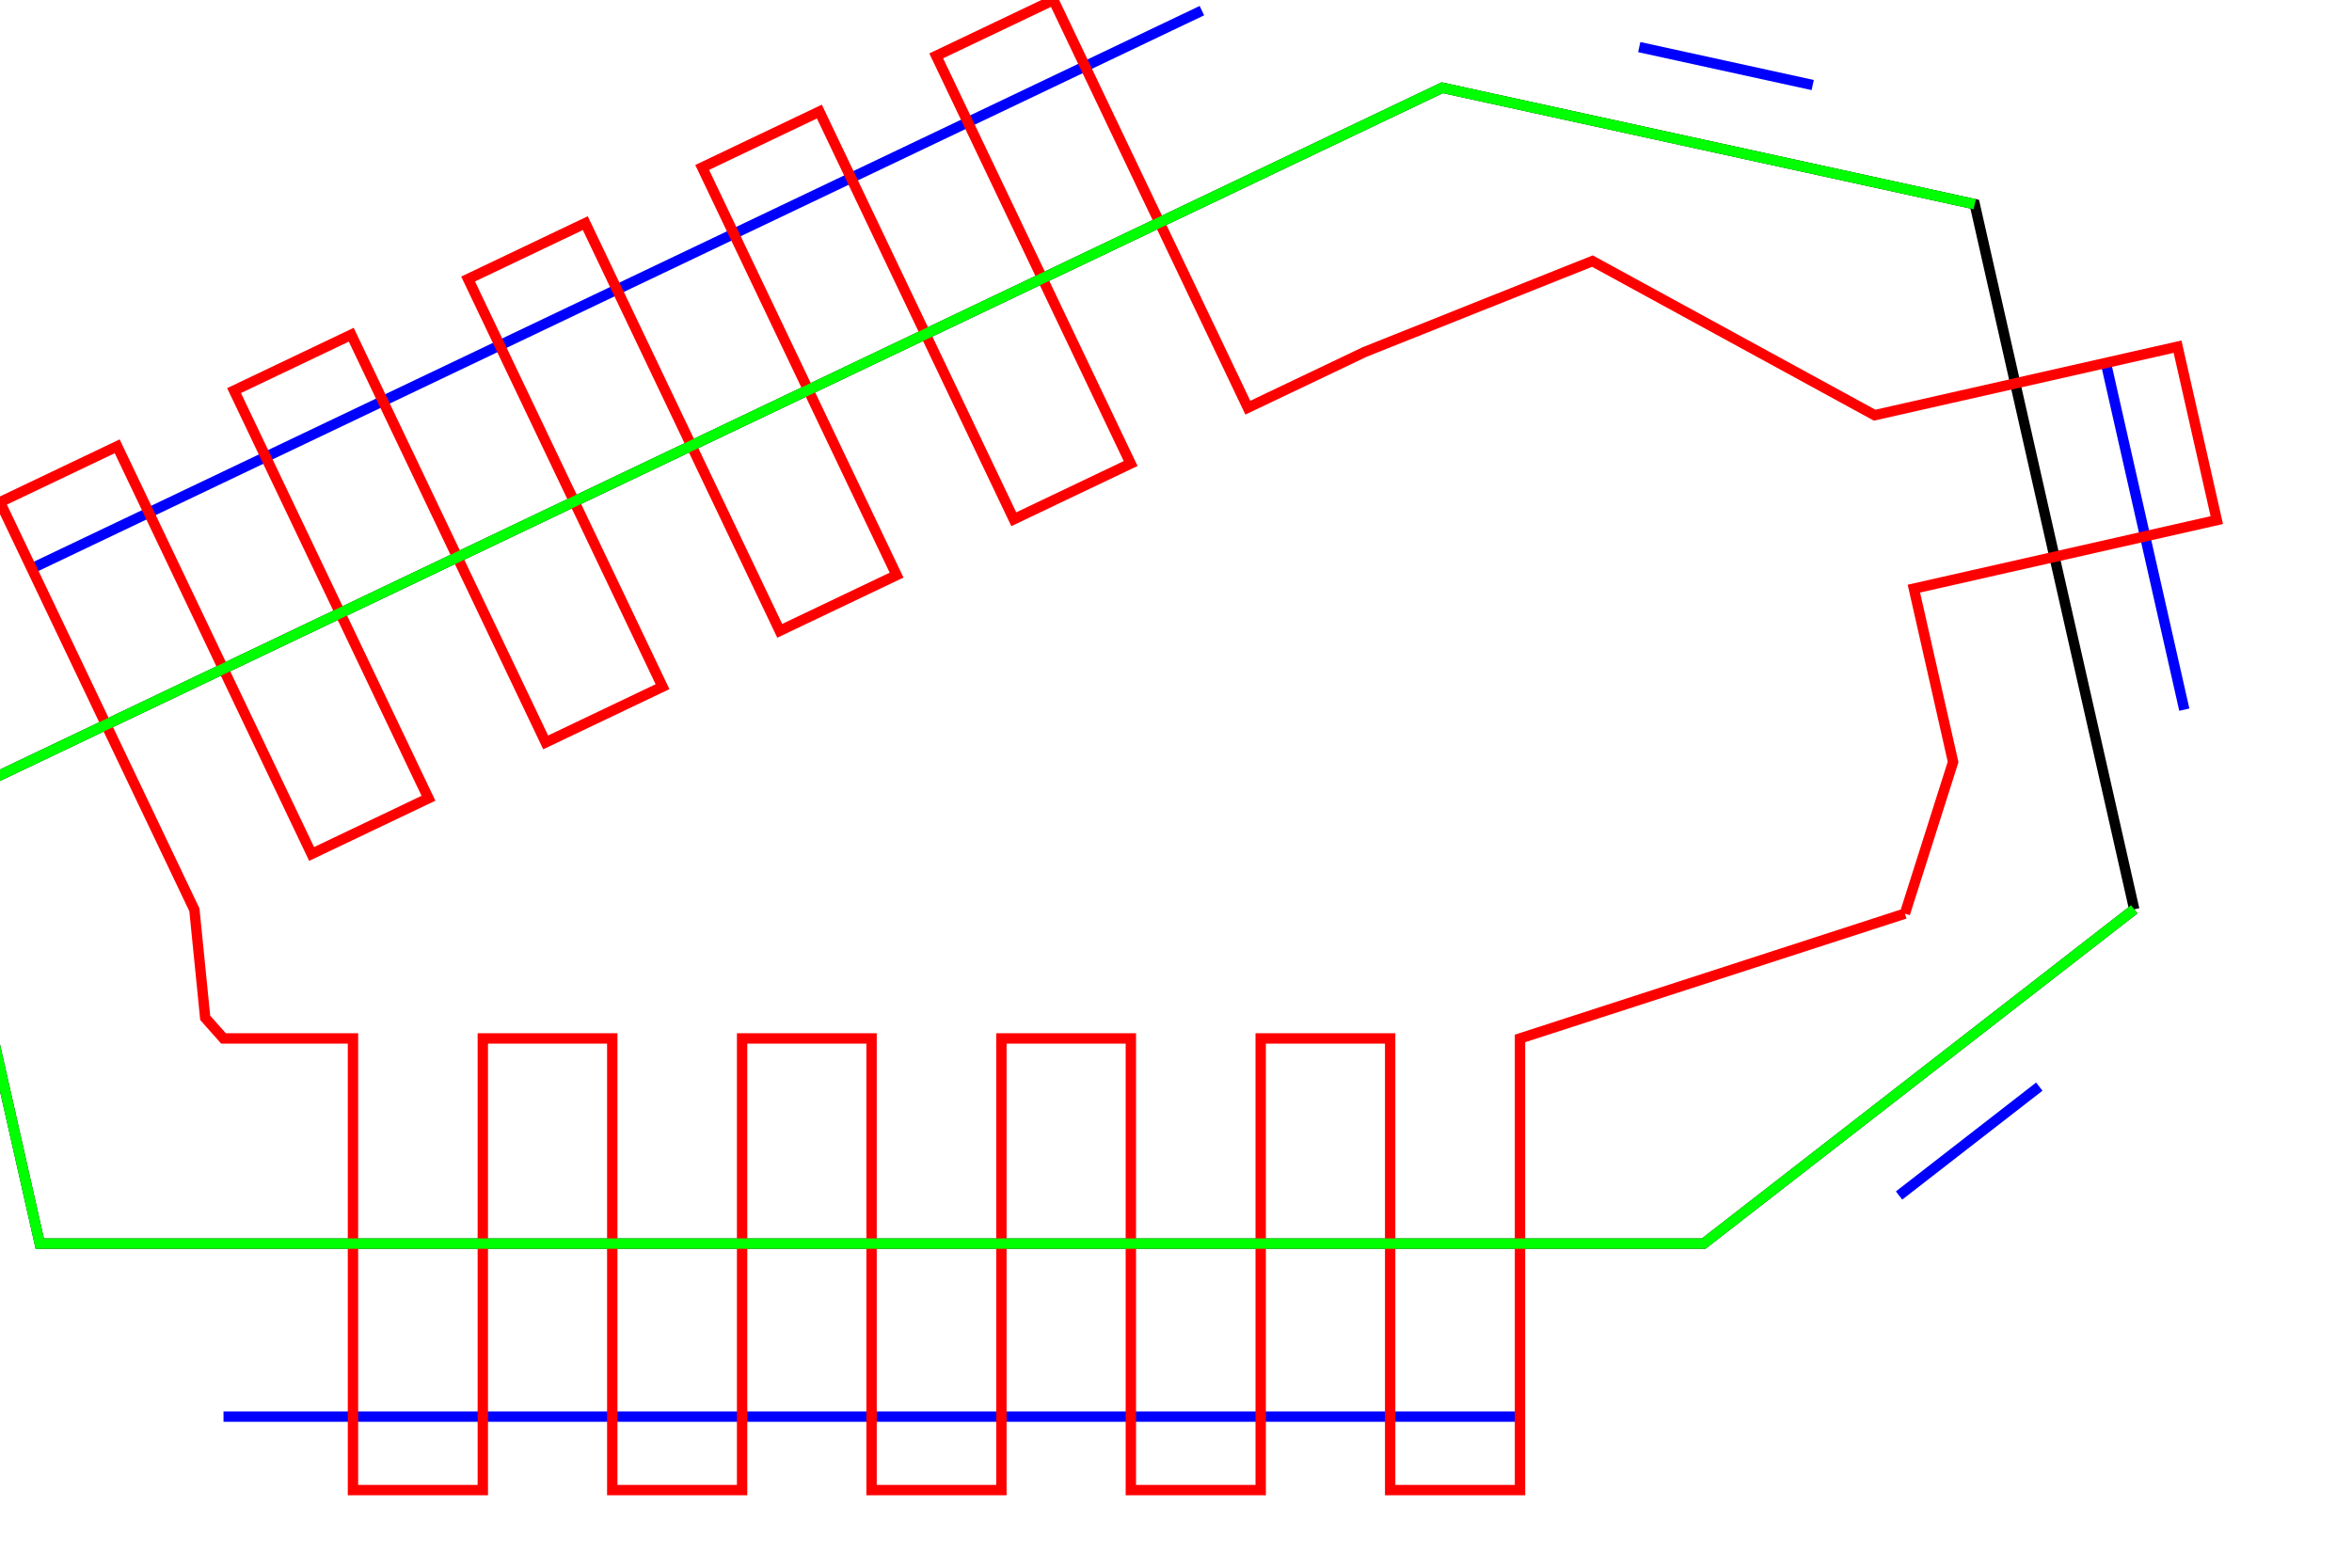
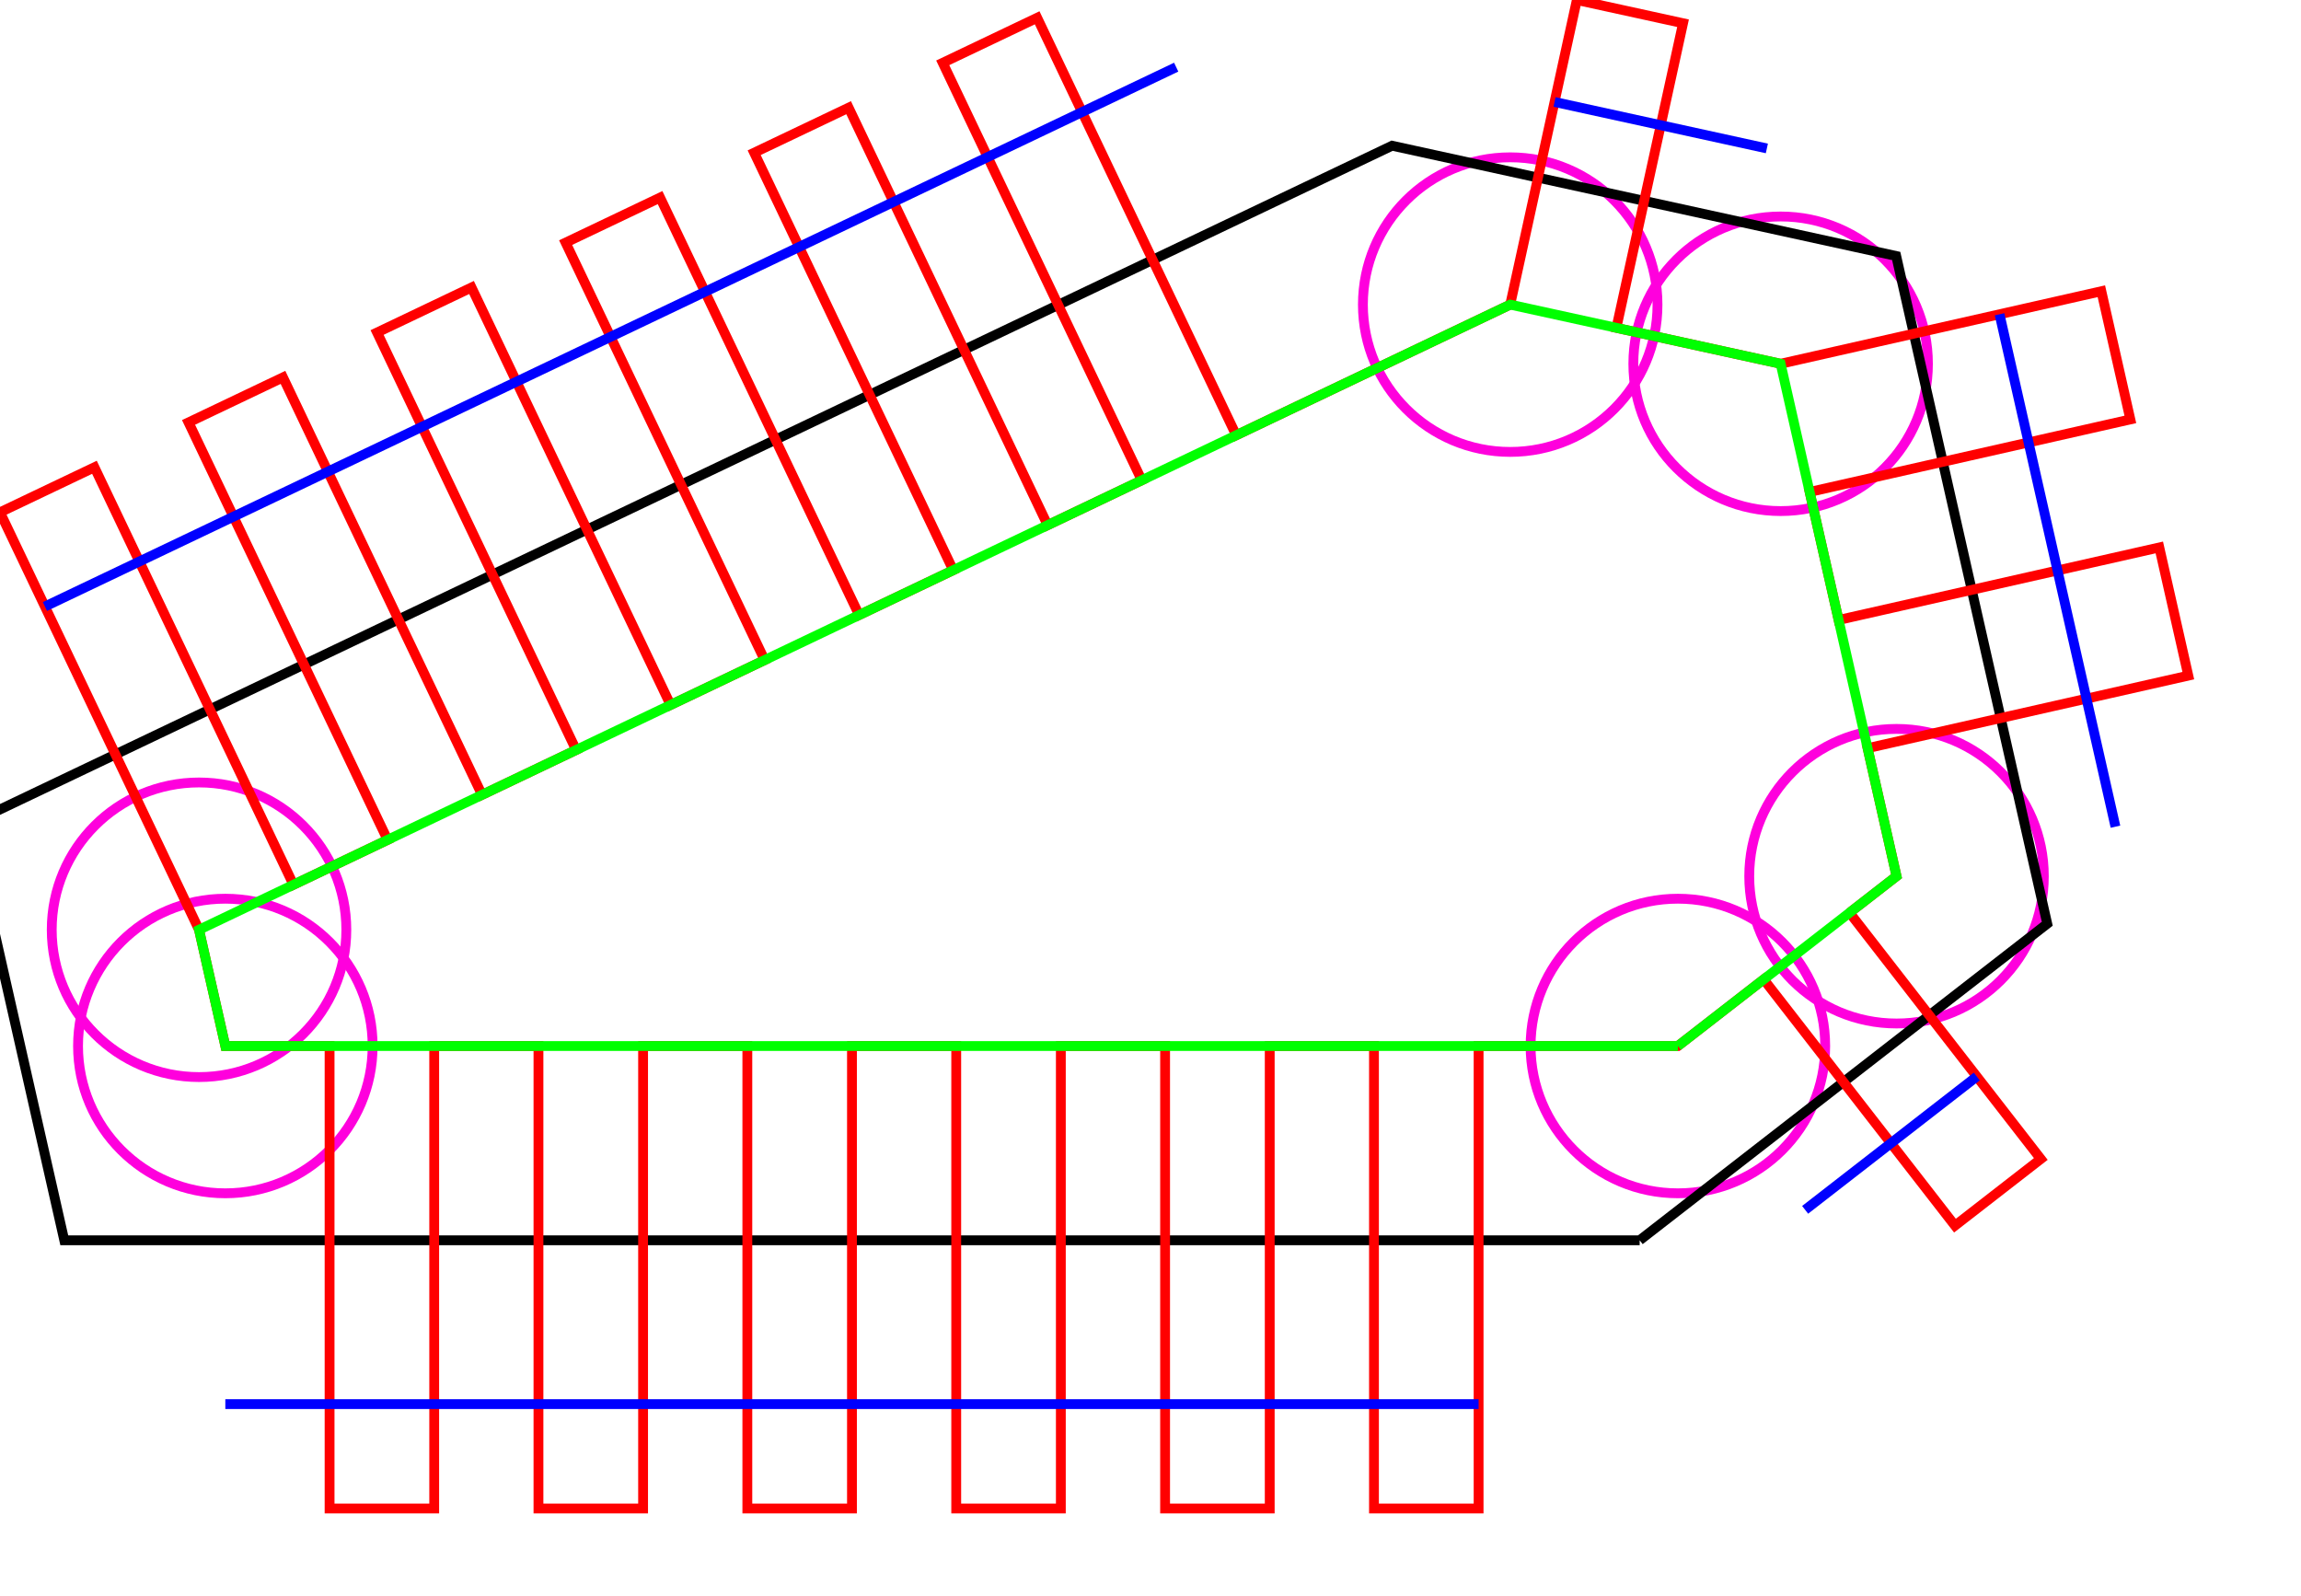
- <svg xmlns="http://www.w3.org/2000/svg" baseProfile="tiny" height="40mm" version="1.2" width="60mm">
+ <svg xmlns="http://www.w3.org/2000/svg" baseProfile="full" height="43mm" version="1.1" width="62mm">
  <defs />
-   <polyline fill="none" points="196.622,104.79 183.1,115.29" stroke="rgb(0%,0%,100%)" />
-   <polyline fill="none" points="146.553,136.611 21.55,136.611" stroke="rgb(0%,0%,100%)" />
-   <polyline fill="none" points="-17.015,106.478 -18.792,98.619" stroke="rgb(0%,0%,100%)" />
-   <polyline fill="none" points="3.05,54.823 115.884,1.025" stroke="rgb(0%,0%,100%)" />
-   <polyline fill="none" points="158.05,4.542 174.774,8.201" stroke="rgb(0%,0%,100%)" />
-   <polyline fill="none" points="203.04,34.997 210.604,68.437" stroke="rgb(0%,0%,100%)" />
-   <polyline fill="none" points="205.776,87.693 164.27,119.926 3.833,119.926 -5.761,77.508 139.057,8.461 190.395,19.693 205.776,87.693" stroke="rgb(0%,0%,0%)" />
-   <polyline fill="none" points="183.665,88.105 146.553,100.143 146.553,143.698 134.034,143.698 134.034,100.143 121.552,100.143 121.552,143.698 109.033,143.698 109.033,100.143 96.552,100.143 96.552,143.698 84.033,143.698 84.033,100.143 71.551,100.143 71.551,143.698 59.032,143.698 59.032,100.143 46.551,100.143 46.551,143.698 34.032,143.698 34.032,100.143 21.55,100.143 19.785,98.154 18.744,87.74 0.0,48.426 11.3,43.038 30.045,82.353 41.311,76.981 22.567,37.666 33.867,32.279 52.612,71.593 63.878,66.221 45.134,26.907 56.434,21.519 75.179,60.834 86.445,55.462 67.701,16.147 79.001,10.759 97.746,50.074 109.012,44.702 90.267,5.388 101.568,0.0 120.312,39.315 131.579,33.943 153.535,25.178 180.746,40.039 209.952,33.433 213.735,50.158 184.529,56.765 188.31,73.48 183.665,88.105" stroke="rgb(100%,0%,0%)" />
-   <polyline fill="none" points="205.776,87.693 164.27,119.926 3.833,119.926 -5.761,77.508 139.057,8.461 190.395,19.693" stroke="rgb(0%,100%,0%)" />
+   <circle cx="170.875" cy="106.522" r="15" style="fill:none;stroke:#ff00dd" />
+   <circle cx="22.947" cy="106.522" r="15" style="fill:none;stroke:#ff00dd" />
+   <circle cx="20.269" cy="94.685" r="15" style="fill:none;stroke:#ff00dd" />
+   <circle cx="153.797" cy="31.021" r="15" style="fill:none;stroke:#ff00dd" />
+   <circle cx="181.338" cy="37.046" r="15" style="fill:none;stroke:#ff00dd" />
+   <circle cx="193.141" cy="89.23" r="15" style="fill:none;stroke:#ff00dd" />
+   <polyline points="166.981,126.305 6.545,126.305 -3.05,83.886 141.768,14.839 193.107,26.071 208.488,94.072 166.981,126.305" style="fill:none;stroke:#000000" />
+   <polyline points="188.357,92.946 207.833,118.026 199.09,124.816 179.613,99.736 170.875,106.522 150.579,106.522 150.579,153.619 139.924,153.619 139.924,106.522 129.307,106.522 129.307,153.619 118.652,153.619 118.652,106.522 108.035,106.522 108.035,153.619 97.38,153.619 97.38,106.522 86.763,106.522 86.763,153.619 76.108,153.619 76.108,106.522 65.491,106.522 65.491,153.619 54.836,153.619 54.836,106.522 44.219,106.522 44.219,153.619 33.564,153.619 33.564,106.522 22.947,106.522 22.947,106.522 20.269,94.685 0.0,52.172 9.618,47.586 29.887,90.099 39.471,85.53 19.201,43.017 28.819,38.431 49.089,80.944 58.672,76.375 38.403,33.862 48.02,29.276 68.29,71.789 77.873,67.22 57.604,24.707 67.222,20.122 87.491,62.634 97.075,58.065 76.805,15.552 86.423,10.967 106.692,53.48 116.276,48.91 96.006,6.398 105.624,1.812 125.894,44.325 135.477,39.756 153.797,31.021 160.584,0.0 171.398,2.366 164.612,33.387 175.42,35.752 181.338,37.046 213.999,29.659 216.952,42.712 184.29,50.1 187.24,63.138 219.901,55.75 222.854,68.804 190.192,76.192 193.141,89.23 188.357,92.946" style="fill:none;stroke:#ff0000" />
+   <polyline points="170.875,106.522 22.947,106.522 20.269,94.685 153.797,31.021 181.338,37.046 193.141,89.23 170.875,106.522" style="fill:none;stroke:#00ff00" />
+   <polyline points="201.314,109.63 183.832,123.206" style="fill:none;stroke:#0000ff" />
+   <polyline points="150.579,142.99 22.947,142.99" style="fill:none;stroke:#0000ff" />
+   <polyline points="-13.853,114.846 -16.531,103.009" style="fill:none;stroke:#0000ff" />
+   <polyline points="4.575,61.767 119.782,6.838" style="fill:none;stroke:#0000ff" />
+   <polyline points="158.312,10.384 179.935,15.115" style="fill:none;stroke:#0000ff" />
+   <polyline points="203.631,32.004 215.435,84.187" style="fill:none;stroke:#0000ff" />
</svg>
